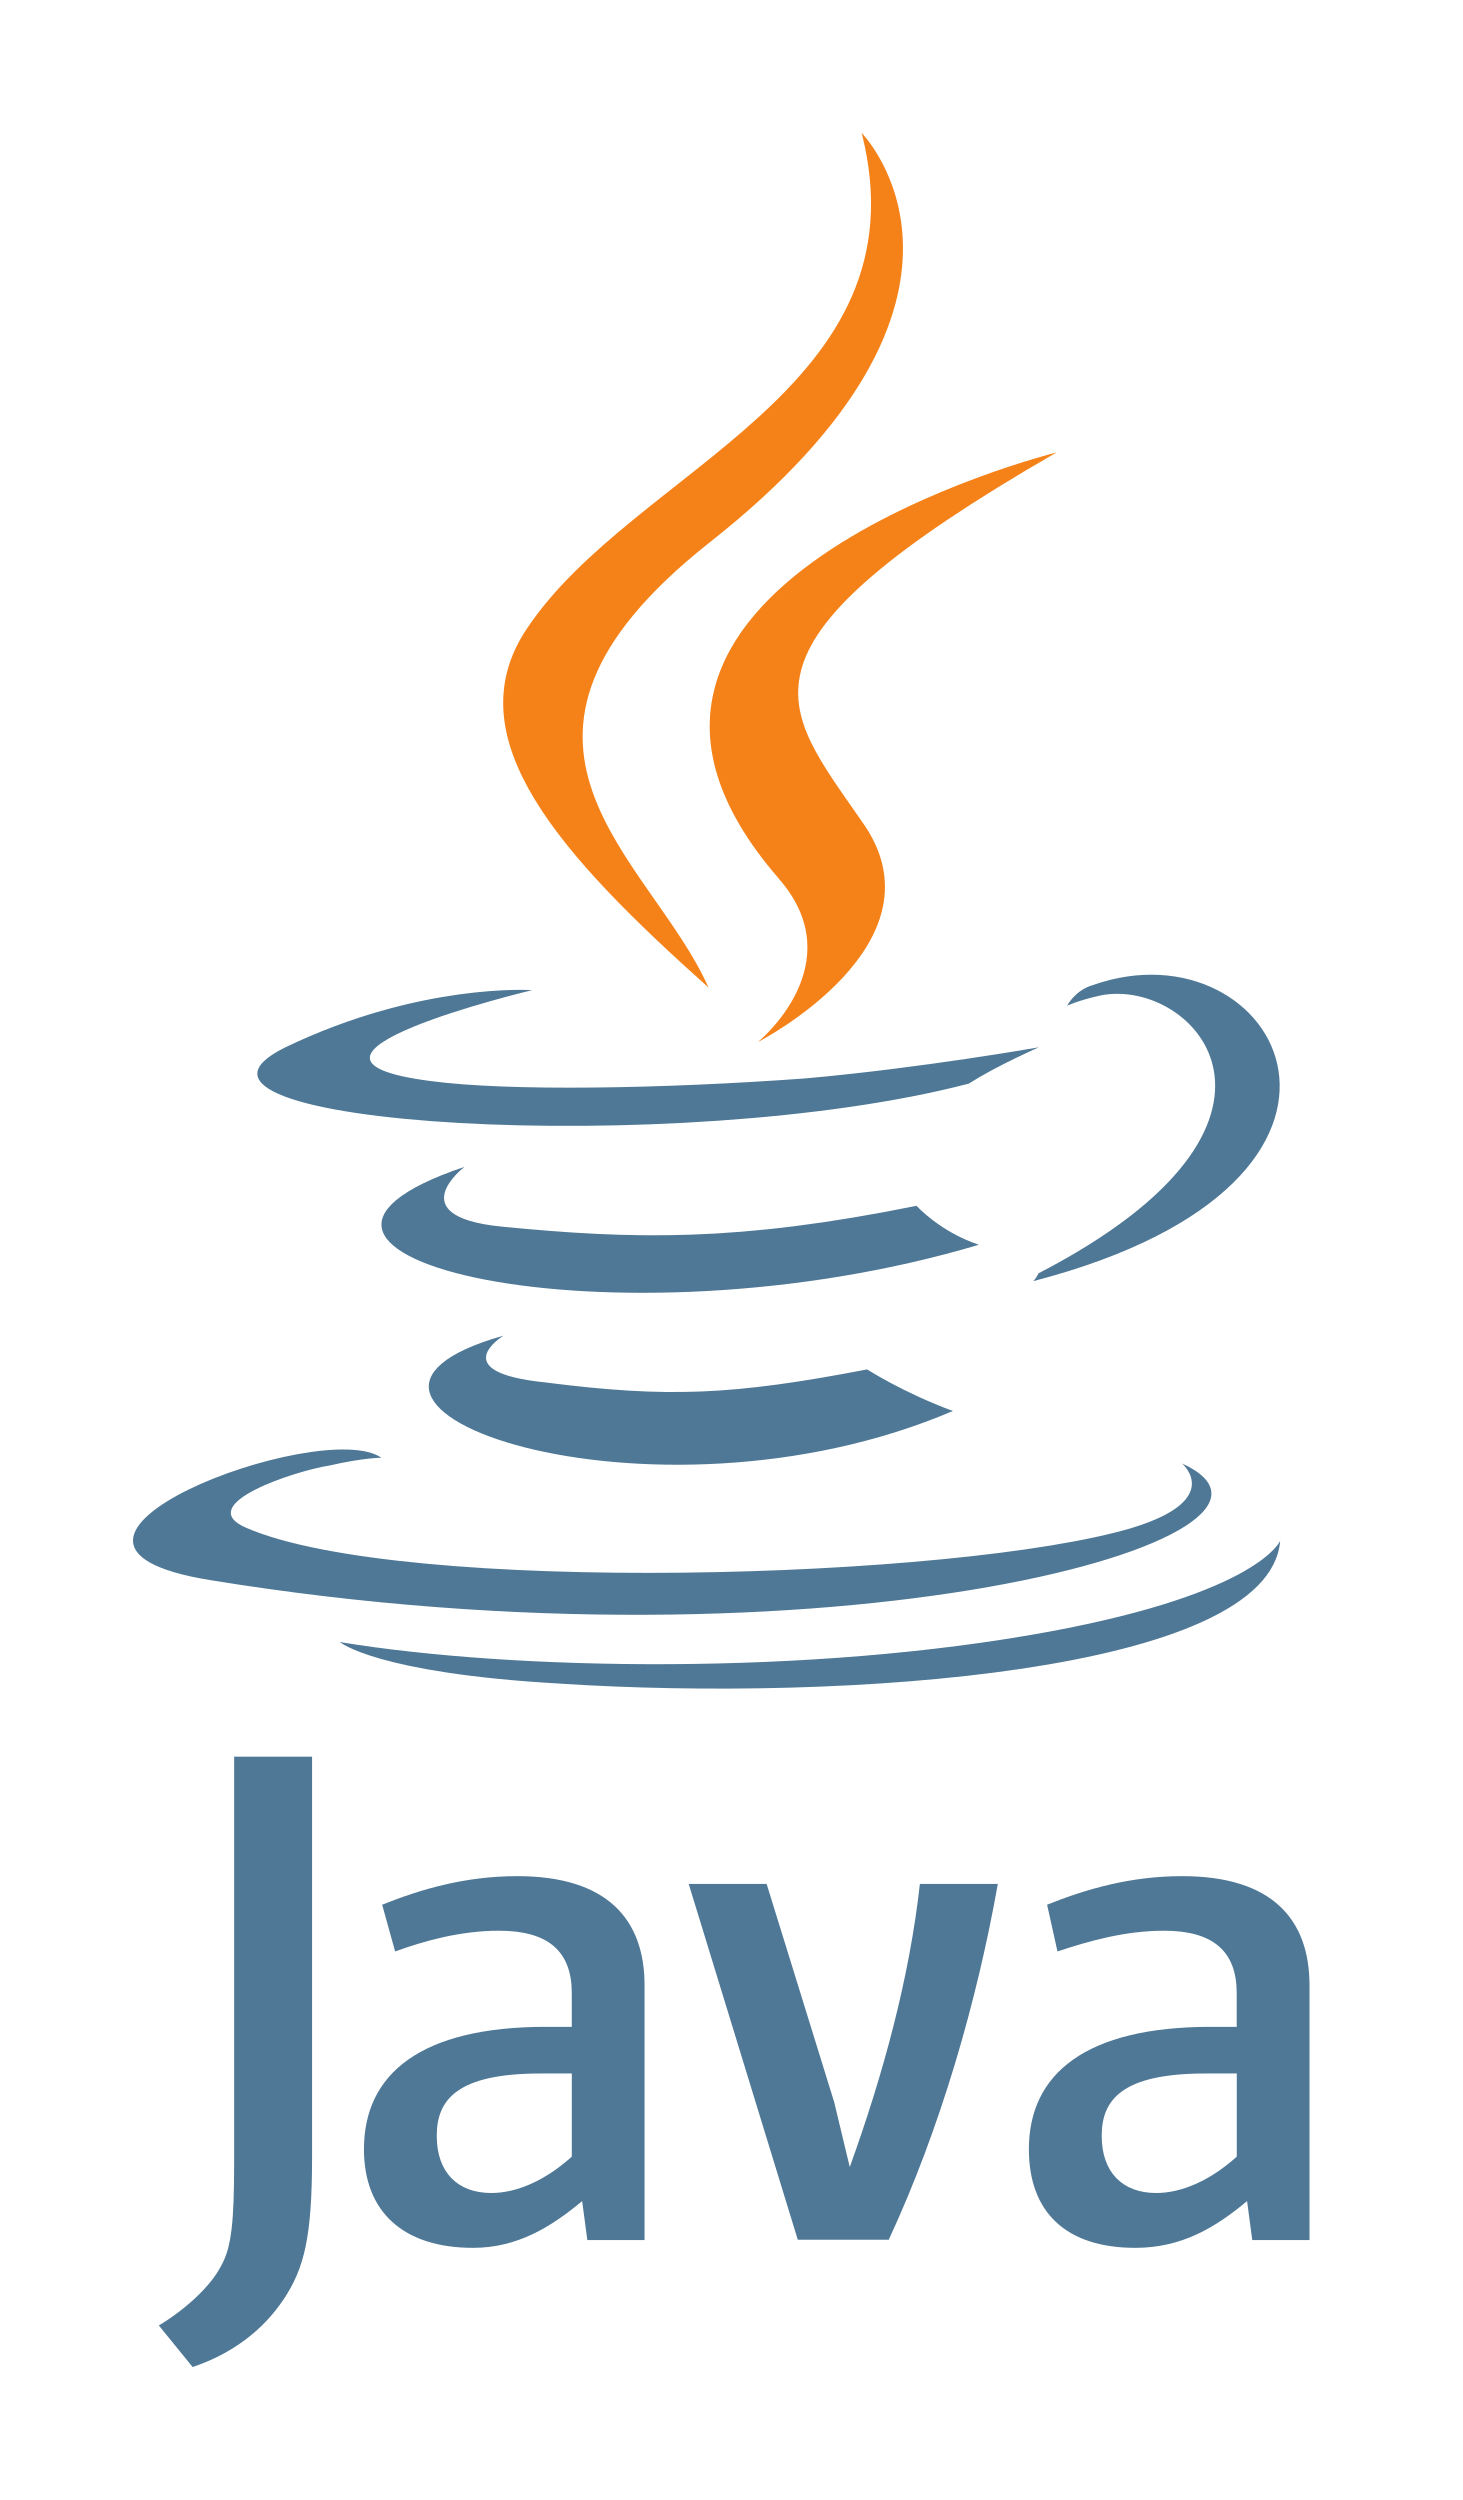
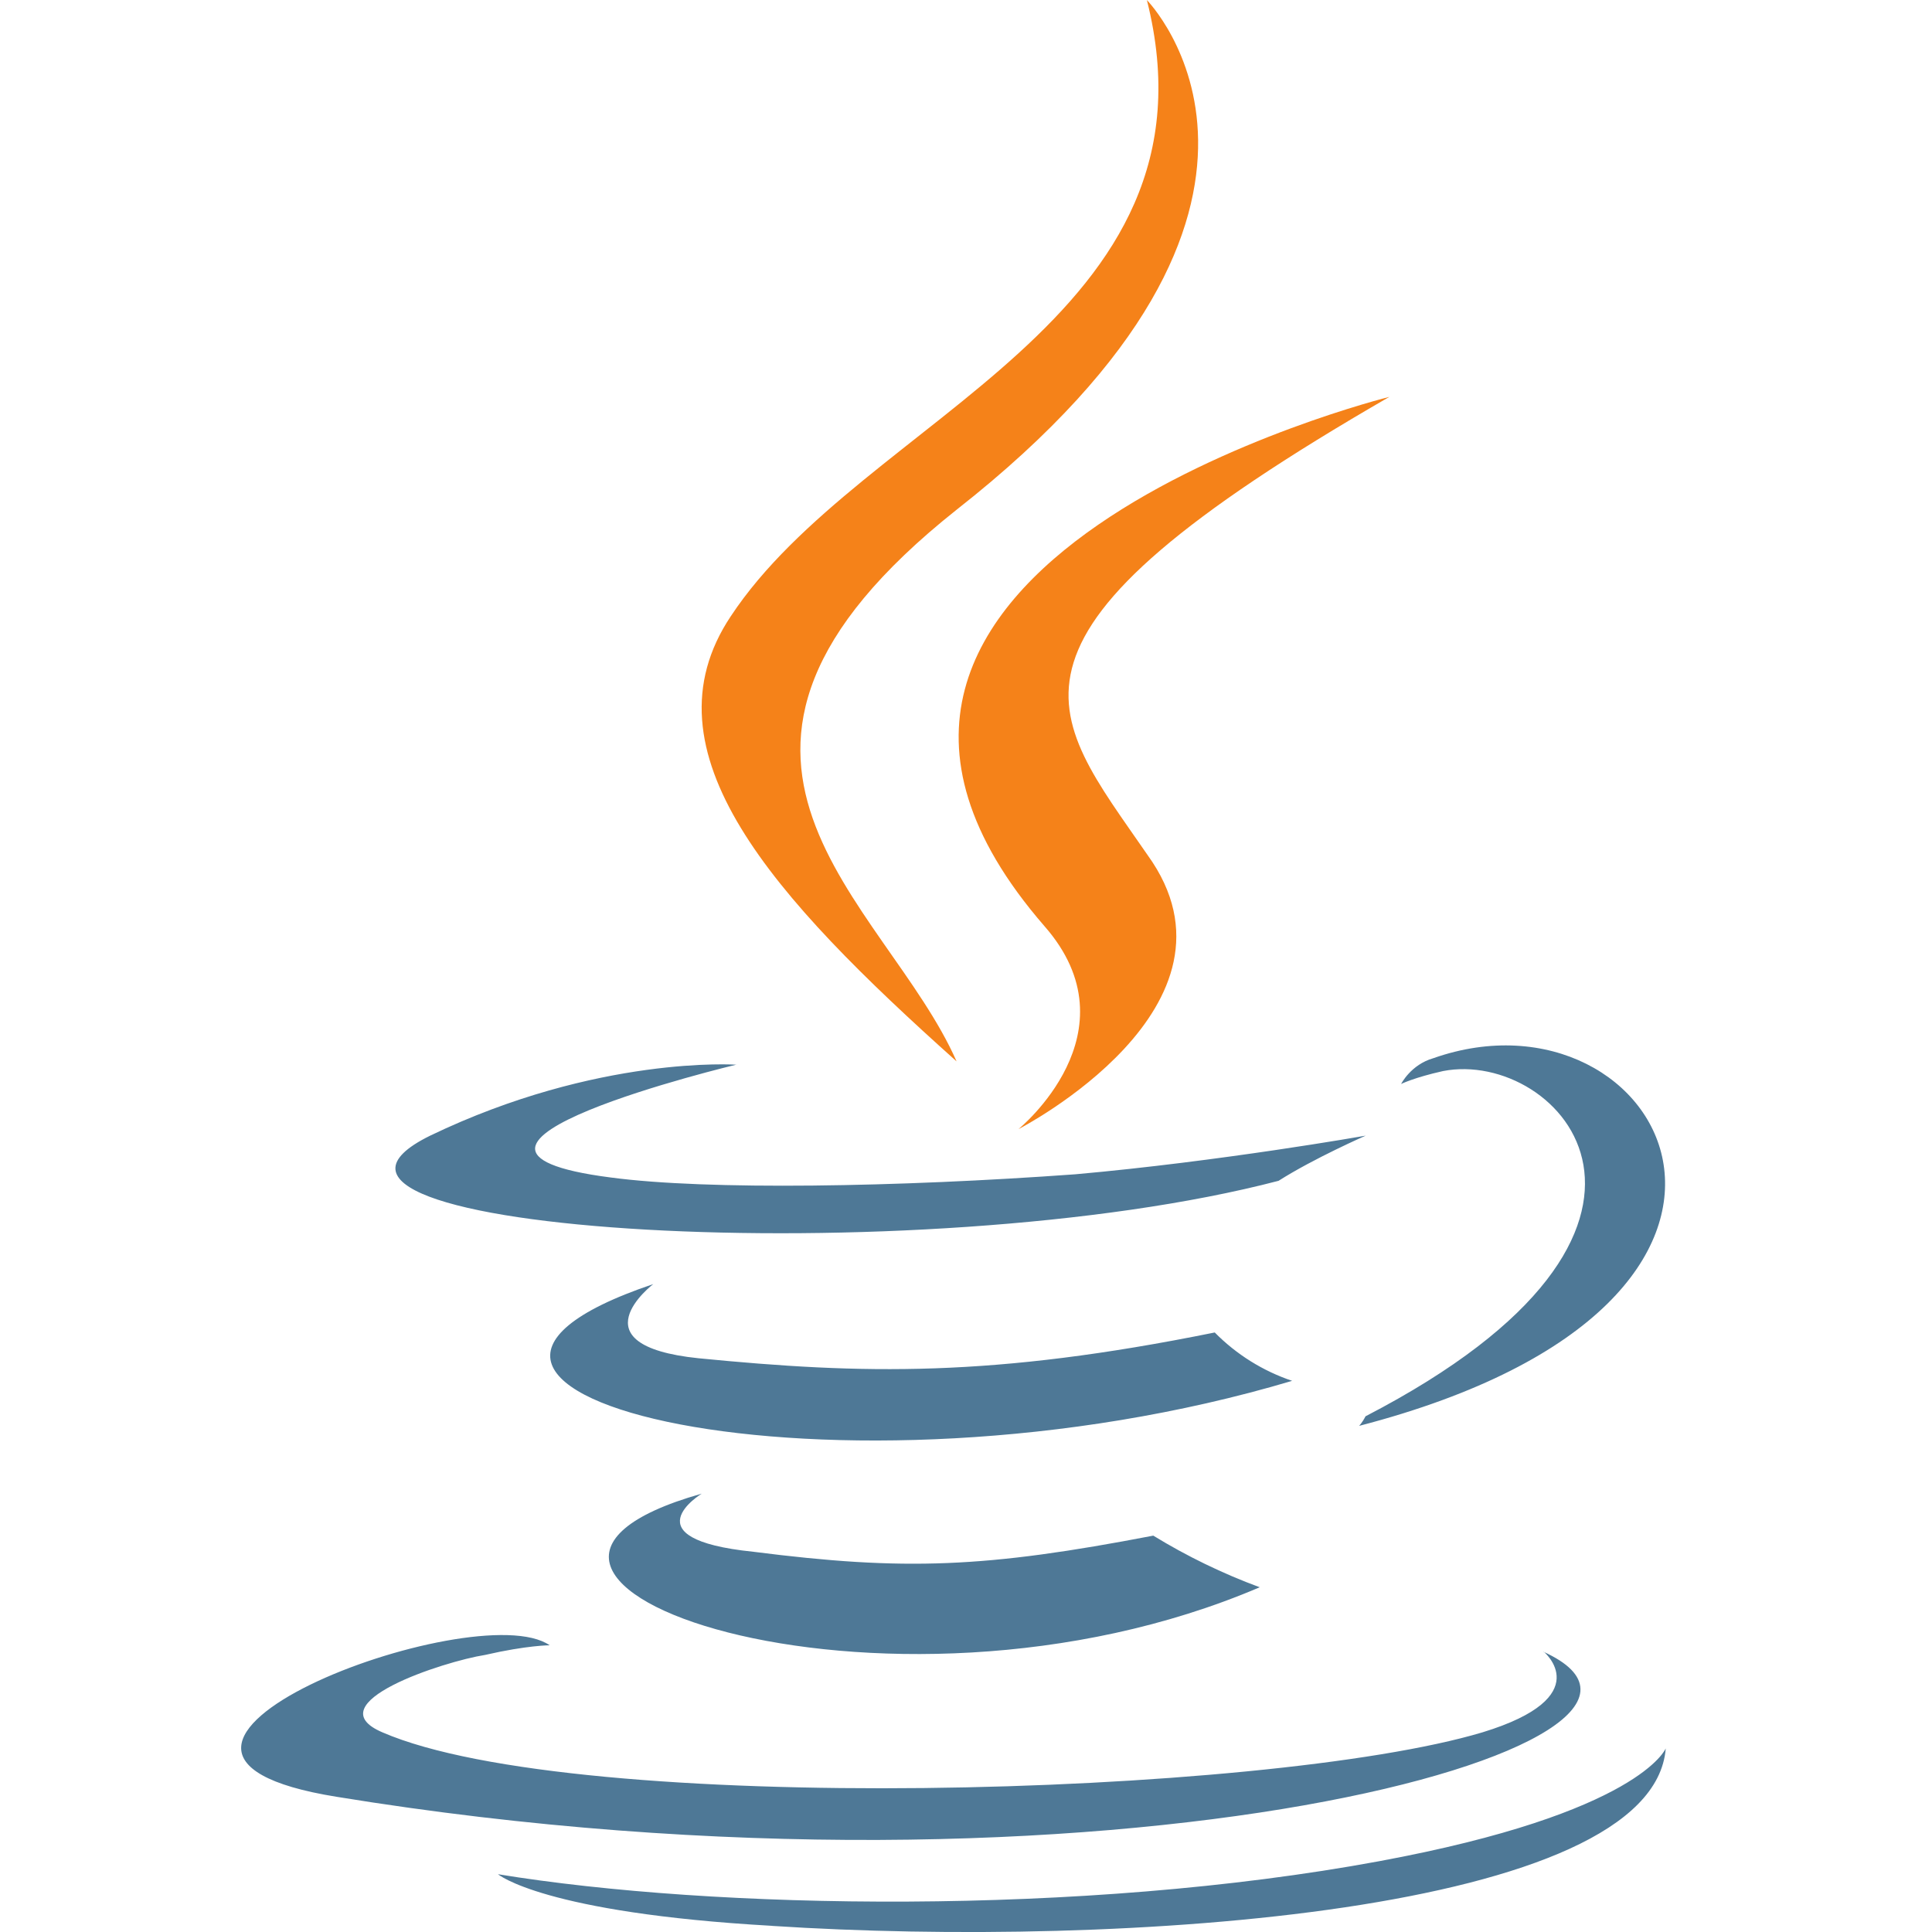
- <svg xmlns="http://www.w3.org/2000/svg" width="55" height="94">
-   <path d="M18.932 50.22s-2.246 1.367 1.563 1.758c4.6.586 7.032.488 12.11-.488 0 0 1.367.88 3.223 1.563C24.4 57.936 9.946 52.76 18.932 50.22zm-1.465-6.348s-2.442 1.856 1.367 2.246c4.98.488 8.888.586 15.627-.78 0 0 .88.977 2.344 1.465-13.77 4.102-29.202.39-19.338-2.93zm26.956 11.134s1.66 1.367-1.856 2.442c-6.544 1.953-27.444 2.54-33.304 0-2.05-.88 1.856-2.15 3.125-2.344 1.27-.293 1.953-.293 1.953-.293-2.246-1.563-14.943 3.223-6.446 4.6 23.342 3.81 42.583-1.66 36.527-4.395zM20.006 37.23s-10.646 2.54-3.81 3.418c2.93.39 8.692.293 14.064-.098 4.395-.39 8.8-1.172 8.8-1.172s-1.563.684-2.637 1.367C25.573 43.58 4.77 42.31 10.728 39.38c5.08-2.442 9.278-2.15 9.278-2.15zM39.05 47.876c10.94-5.665 5.86-11.134 2.344-10.45-.88.195-1.27.39-1.27.39s.293-.586.977-.78c6.934-2.442 12.404 7.325-2.246 11.134 0 0 .098-.098.195-.293zm-17.97 15.43c10.548.684 26.663-.39 27.054-5.372 0 0-.78 1.953-8.692 3.418-8.985 1.66-20.12 1.465-26.663.39 0 0 1.367 1.172 8.302 1.563z" fill="#4e7896" />
-   <path d="M32.4 5s6.055 6.153-5.762 15.43c-9.474 7.52-2.15 11.818 0 16.7-5.567-4.98-9.57-9.376-6.837-13.478C23.815 17.6 34.85 14.67 32.4 5zm-3.125 28.03c2.832 3.223-.78 6.153-.78 6.153s7.227-3.71 3.907-8.302c-3.028-4.395-5.372-6.544 7.325-13.87 0 0-20.022 4.98-10.45 16.017z" fill="#f58219" />
-   <path d="M24.235 84.215v-9.57c0-2.442-1.367-4.102-4.786-4.102-1.953 0-3.614.488-5.08 1.074l.488 1.758c1.074-.39 2.442-.78 3.907-.78 1.856 0 2.735.78 2.735 2.344v1.27h-.977c-4.688 0-6.837 1.758-6.837 4.6 0 2.344 1.465 3.71 4.102 3.71 1.66 0 2.93-.78 4.102-1.758l.195 1.465h2.15zM21.5 81.09c-.977.88-2.05 1.367-3.028 1.367-1.27 0-2.05-.78-2.05-2.15s.78-2.344 3.907-2.344H21.5v3.125zm11.915 3.125h-3.418l-4.102-13.38h2.93l2.54 8.204.586 2.442c1.27-3.516 2.246-7.13 2.637-10.646h2.93c-.78 4.395-2.15 9.18-4.102 13.38zm15.822 0v-9.57c0-2.442-1.367-4.102-4.786-4.102-1.953 0-3.614.488-5.08 1.074l.39 1.758c1.172-.39 2.54-.78 4.004-.78 1.856 0 2.735.78 2.735 2.344v1.27h-.977c-4.688 0-6.837 1.758-6.837 4.6 0 2.344 1.367 3.71 4.004 3.71 1.758 0 3.028-.78 4.2-1.758l.195 1.465h2.15zm-2.735-3.125c-.977.88-2.05 1.367-3.028 1.367-1.27 0-2.05-.78-2.05-2.15s.78-2.344 3.907-2.344h1.172v3.125zM10.66 86.46c-.78 1.172-1.953 2.05-3.418 2.54l-1.27-1.563c.977-.586 1.953-1.465 2.344-2.246.39-.684.488-1.66.488-3.907V66.05h2.93v15.04c0 3.028-.293 4.2-1.074 5.372z" fill="#4e7896" />
+ <svg xmlns="http://www.w3.org/2000/svg" width="64" height="64" viewBox="0 0 32 32">
+   <path d="M11.622 24.74s-1.23.748.855.962c2.51.32 3.847.267 6.625-.267a10.02 10.02 0 0 0 1.763.855c-6.25 2.672-14.16-.16-9.244-1.55zm-.8-3.473s-1.336 1.015.748 1.23c2.725.267 4.862.32 8.55-.427a3.26 3.26 0 0 0 1.282.801c-7.534 2.244-15.976.214-10.58-1.603zm14.747 6.09s.908.748-1.015 1.336c-3.58 1.07-15.014 1.39-18.22 0-1.122-.48 1.015-1.175 1.7-1.282.695-.16 1.07-.16 1.07-.16-1.23-.855-8.175 1.763-3.526 2.51 12.77 2.084 23.296-.908 19.983-2.404zM12.2 17.633s-5.824 1.39-2.084 1.87c1.603.214 4.755.16 7.694-.053 2.404-.214 4.81-.64 4.81-.64s-.855.374-1.443.748c-5.93 1.55-17.312.855-14.052-.748 2.778-1.336 5.076-1.175 5.076-1.175zm10.42 5.824c5.984-3.1 3.206-6.09 1.282-5.717-.48.107-.695.214-.695.214s.16-.32.534-.427c3.794-1.336 6.786 4.007-1.23 6.09 0 0 .053-.053.107-.16zm-9.83 8.442c5.77.374 14.587-.214 14.8-2.94 0 0-.427 1.07-4.755 1.87-4.916.908-11.007.8-14.587.214 0 0 .748.64 4.542.855z" fill="#4e7896" />
+   <path d="M18.996.001s3.313 3.366-3.152 8.442c-5.183 4.114-1.175 6.465 0 9.137-3.046-2.725-5.236-5.13-3.74-7.373C14.294 6.893 20.332 5.3 18.996.001zm-1.7 15.335c1.55 1.763-.427 3.366-.427 3.366s3.954-2.03 2.137-4.542c-1.656-2.404-2.94-3.58 4.007-7.587 0 0-10.953 2.725-5.717 8.763z" fill="#f58219" />
</svg>
